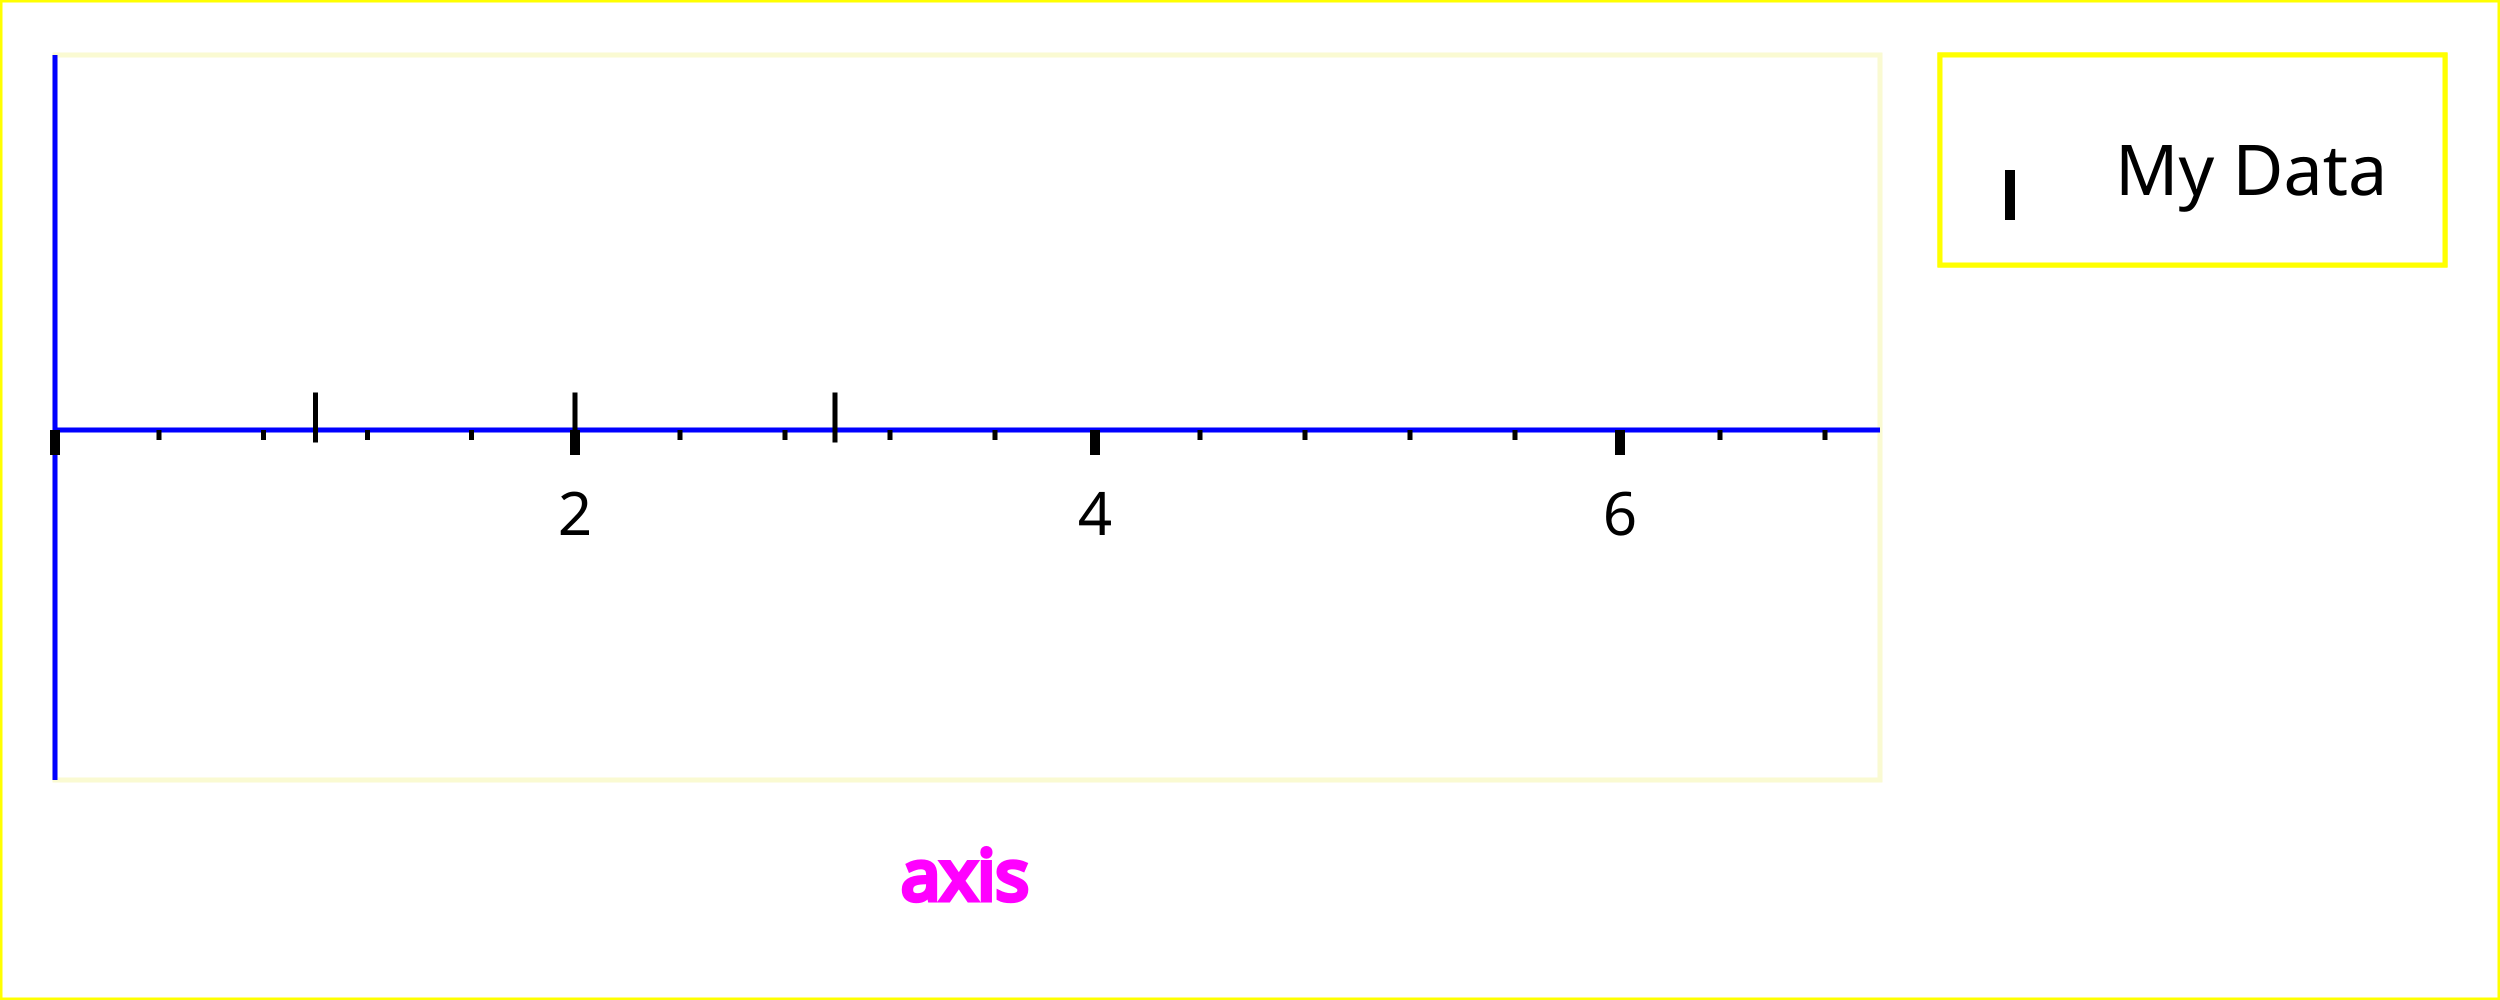
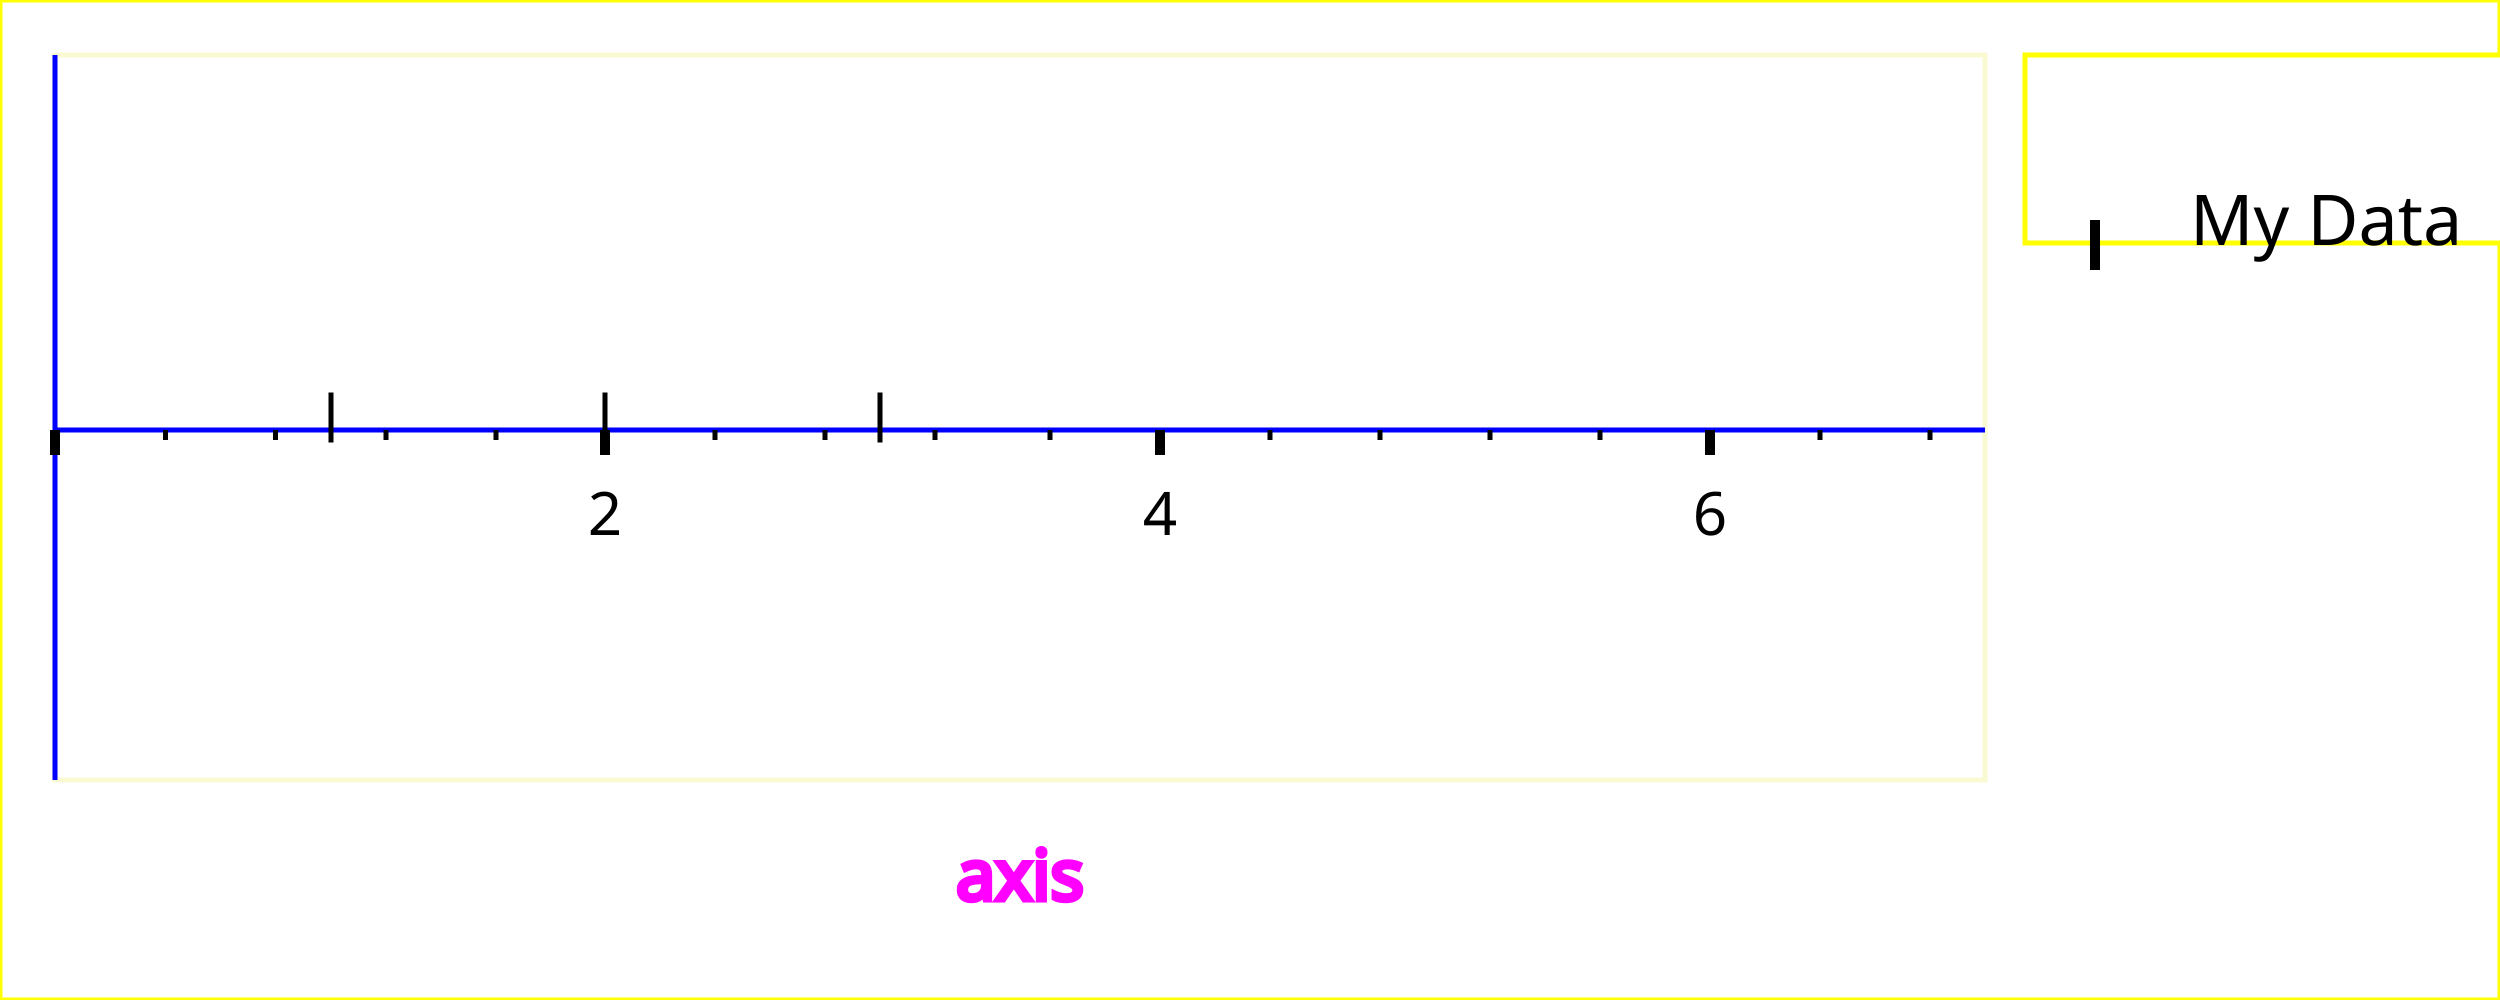
<svg xmlns="http://www.w3.org/2000/svg" width="500" height="200" version="1.1">
  <g id="imageBackground" stroke="rgb(255,255,0)" fill="rgb(255,255,255)" stroke-width="1">
    <rect x="0" y="0" width="500" height="200" />
  </g>
  <g id="plotBackground" stroke="rgb(250,250,210)" fill="rgb(255,255,255)" stroke-width="1">
-     <rect x="11" y="11" width="365" height="145" />
+     <rect x="11" y="11" width="386" height="145" />
  </g>
  <g id="xMinorGrid" stroke="rgb(200,220,255)" stroke-width="0.5" />
  <g id="xMajorGrid" stroke="rgb(200,220,255)" stroke-width="1" />
  <g id="xAxis" stroke="rgb(0,0,255)" stroke-width="1">
    <line x1="11" y1="11" x2="11" y2="156" />
-     <line x1="11" y1="86" x2="376" y2="86" />
+     <line x1="11" y1="86" x2="397" y2="86" />
  </g>
  <g id="xMinorTicks" stroke="rgb(0,0,0)" stroke-width="1">
-     <path d="M31.8,86 L31.8,88 M52.7,86 L52.7,88 M73.5,86 L73.5,88 M94.3,86 L94.3,88 M136,86 L136,88 M157,86 L157,88 M178,86 L178,88 M199,86 L199,88 M240,86 L240,88 M261,86 L261,88 M282,86 L282,88 M303,86 L303,88 M344,86 L344,88 M365,86 L365,88 " fill="none" />
+     <path d="M33.1,86 L33.1,88 M55.1,86 L55.1,88 M77.2,86 L77.2,88 M99.2,86 L99.2,88 M143,86 L143,88 M165,86 L165,88 M187,86 L187,88 M210,86 L210,88 M254,86 L254,88 M276,86 L276,88 M298,86 L298,88 M320,86 L320,88 M364,86 L364,88 M386,86 L386,88 " fill="none" />
  </g>
  <g id="xMajorTicks" stroke="rgb(0,0,0)" stroke-width="2">
-     <path d="M11,86 L11,91 M115,86 L115,91 M219,86 L219,91 M324,86 L324,91 M11,86 L11,91 " fill="none" />
+     <path d="M11,86 L11,91 M121,86 L121,91 M232,86 L232,91 M342,86 L342,91 M11,86 L11,91 " fill="none" />
  </g>
  <g id="xTicksValues">
-     <text x="115" y="107" text-anchor="middle" font-size="12" font-family="Verdana">2</text>
-     <text x="219" y="107" text-anchor="middle" font-size="12" font-family="Verdana">4</text>
-     <text x="324" y="107" text-anchor="middle" font-size="12" font-family="Verdana">6</text>
+     <text x="121" y="107" text-anchor="middle" font-size="12" font-family="Verdana">2</text>
+     <text x="232" y="107" text-anchor="middle" font-size="12" font-family="Verdana">4</text>
+     <text x="342" y="107" text-anchor="middle" font-size="12" font-family="Verdana">6</text>
  </g>
  <g id="xLabel" stroke="rgb(255,0,255)" fill="rgb(255,0,255)">
-     <text x="193" y="180" text-anchor="middle" font-size="14" font-family="Verdana">axis</text>
+     <text x="204" y="180" text-anchor="middle" font-size="14" font-family="Verdana">axis</text>
  </g>
  <g id="plotPoints">
    <g stroke="rgb(0,0,0)">
-       <line x1="63.1" y1="88.5" x2="63.1" y2="78.5" />
-       <line x1="115" y1="88.5" x2="115" y2="78.5" />
-       <line x1="167" y1="88.5" x2="167" y2="78.5" />
+       <line x1="66.2" y1="88.5" x2="66.2" y2="78.5" />
+       <line x1="121" y1="88.5" x2="121" y2="78.5" />
+       <line x1="176" y1="88.5" x2="176" y2="78.5" />
    </g>
  </g>
  <g id="legendBackground" stroke="rgb(255,255,0)" fill="rgb(255,255,255)" stroke-width="1">
-     <rect x="388" y="11" width="101" height="42" />
-     <rect x="388" y="11" width="101" height="42" />
+     <rect x="405" y="11" width="100" height="37.6" />
  </g>
  <g id="legendPoints">
    <g stroke="rgb(0,0,0)" stroke-width="2">
-       <line x1="402" y1="44" x2="402" y2="34" />
+       <line x1="419" y1="54" x2="419" y2="44" />
    </g>
  </g>
  <g id="legendText">
-     <text x="423" y="39" font-size="14" font-family="Verdana">My Data</text>
+     <text x="438" y="49" font-size="14" font-family="Verdana">My Data</text>
  </g>
  <g id="title">
    <text x="250" y="36" text-anchor="middle" font-size="18" font-family="Verdana" />
  </g>
</svg>
